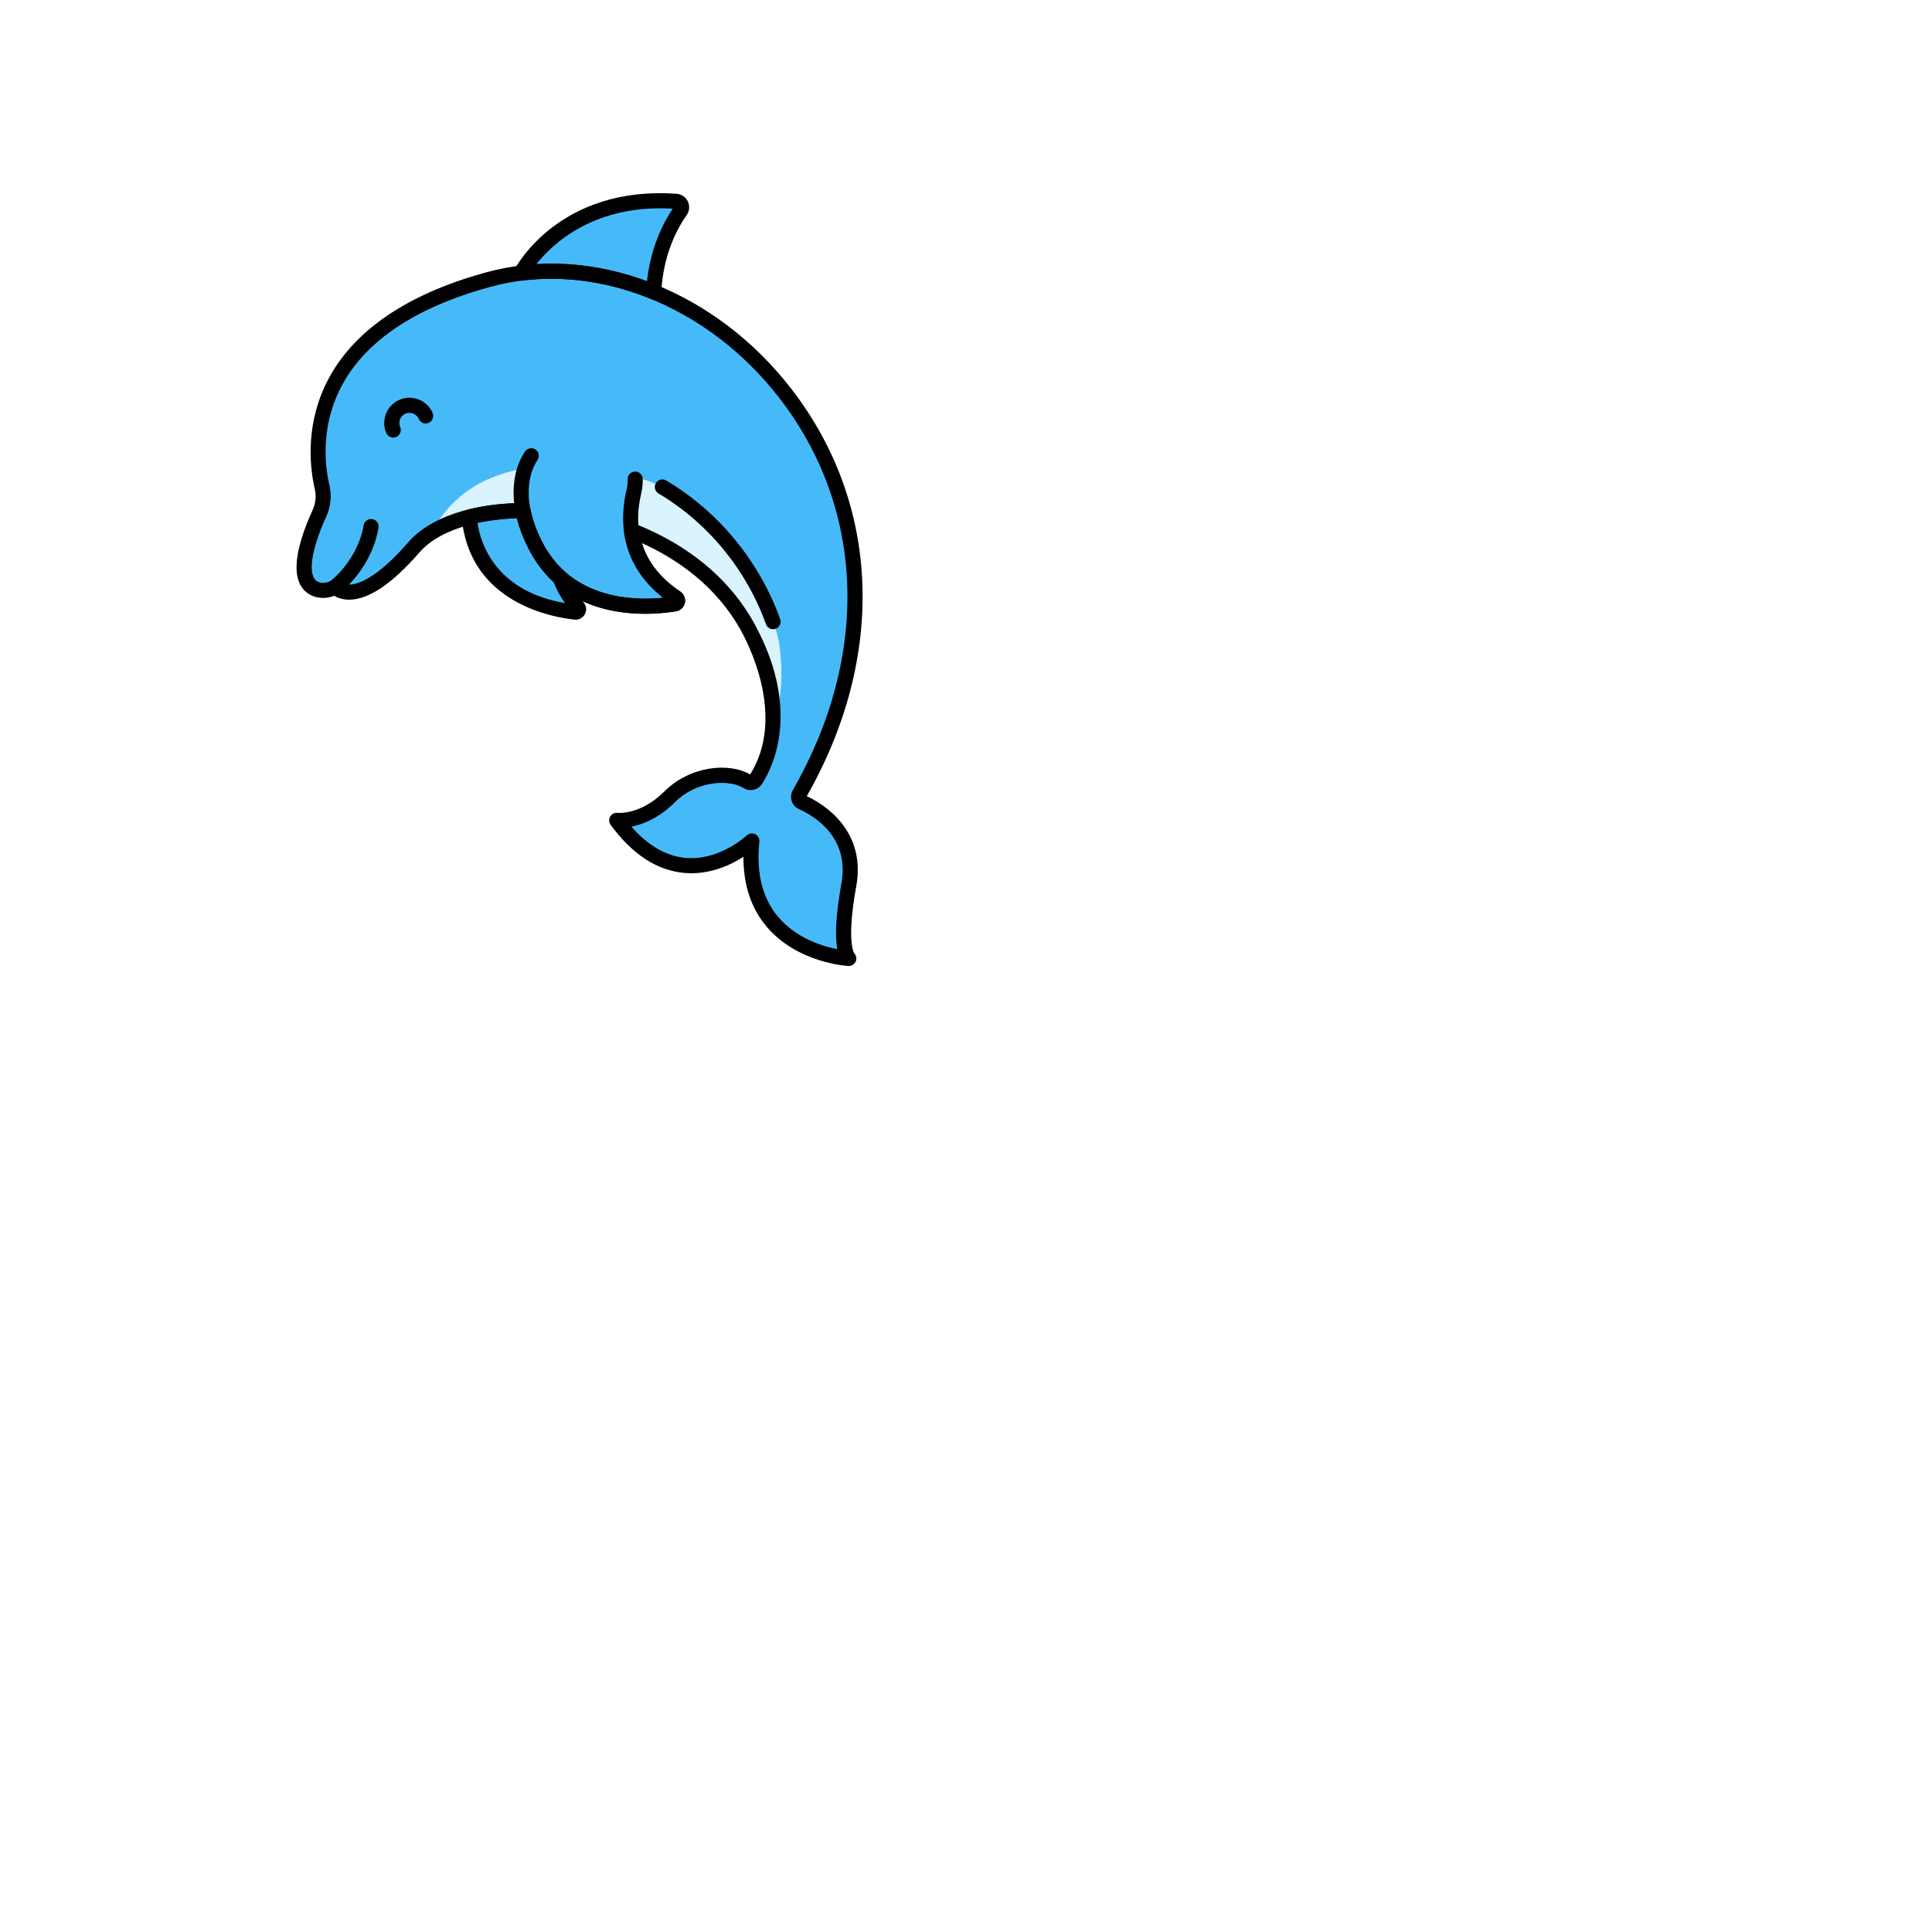
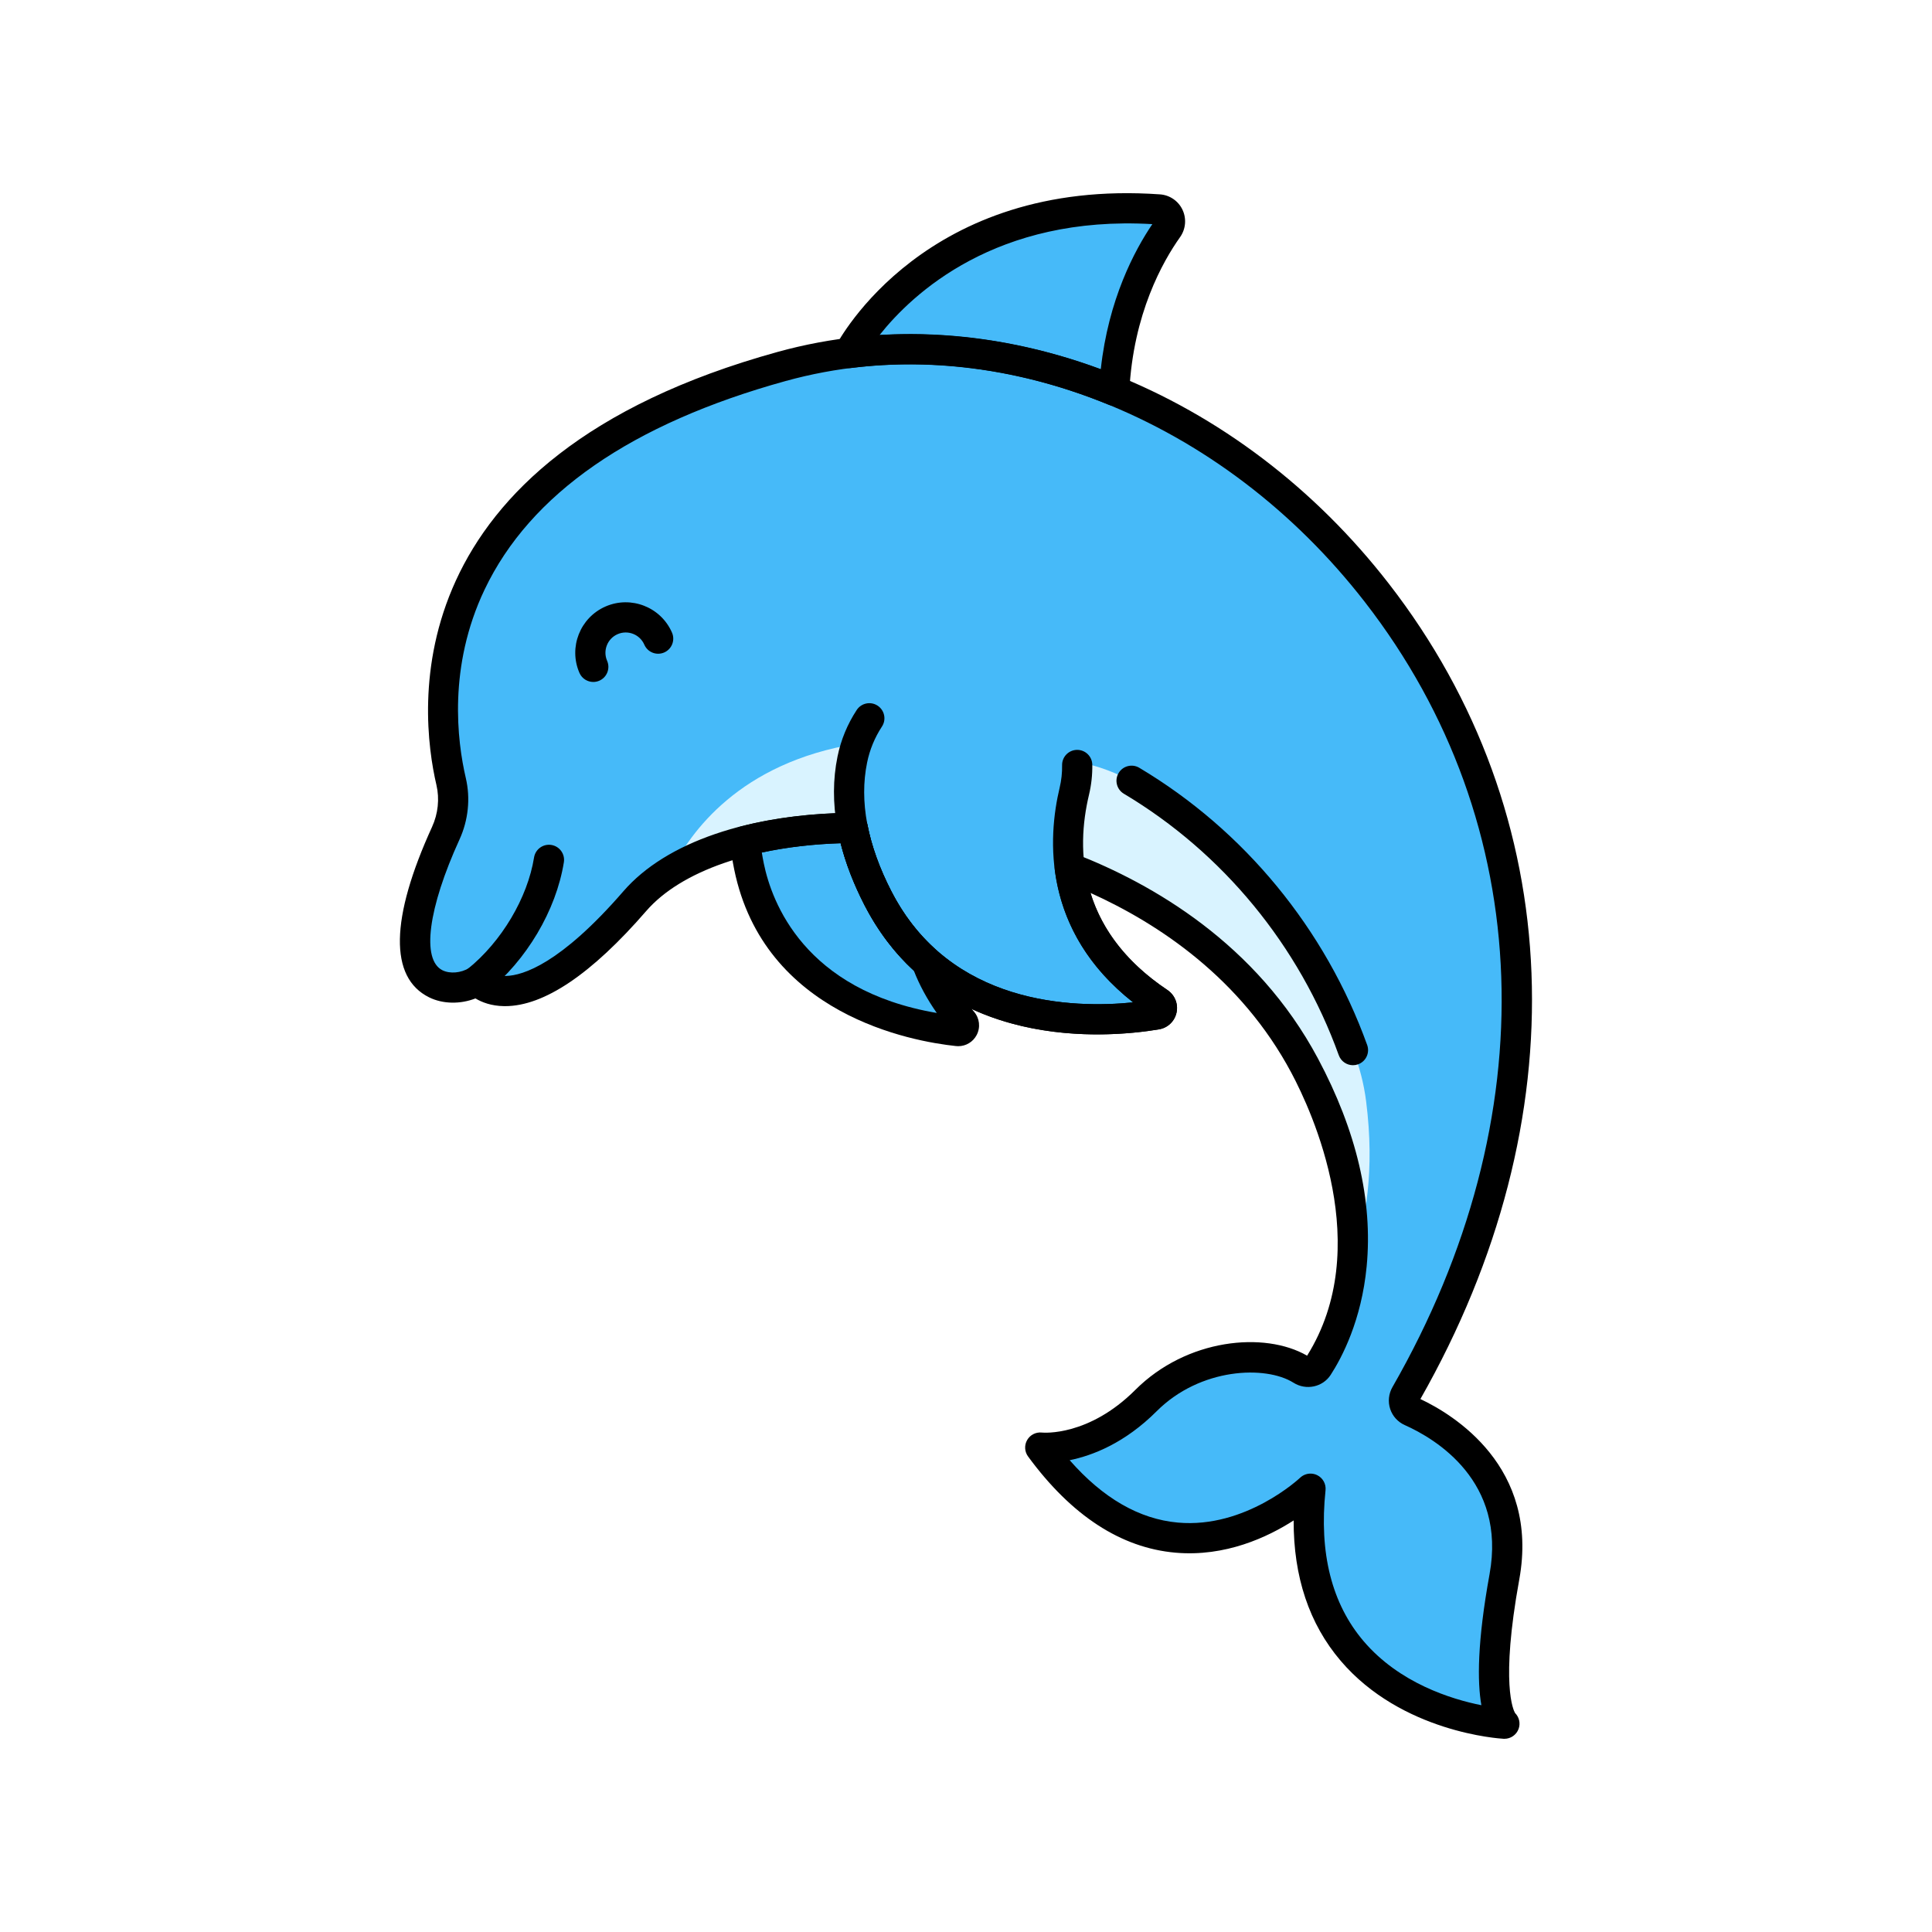
- <svg xmlns="http://www.w3.org/2000/svg" enable-background="new 0 0 512 512" height="100" viewBox="-64 -64 640 640" width="100">
+ <svg xmlns="http://www.w3.org/2000/svg" enable-background="new 0 0 512 512" height="100" viewBox="-32 -32 320 320" width="100">
  <path d="m201.682 201.749c-1.058-.472-1.46-1.748-.883-2.752 57.091-99.484-29.84-190.609-103.322-170.304-61.25 16.924-57.762 55.873-54.754 68.762.668 2.863.337 5.862-.884 8.536-3.313 7.258-8.668 21.473-1.662 24.954 2.098 1.042 4.9.733 6.863-.508s7.131 8.714 26.108-13.183c6.693-7.723 20.345-11.995 36.083-12.129.681 3.509 1.992 7.381 4.171 11.624 11.789 22.956 37.723 20.696 46.147 19.278.978-.165 1.237-1.43.413-1.982-10.035-6.719-13.812-14.932-14.776-22.301 15.929 6.195 30.442 16.89 38.905 32.758 14.338 26.883 5.681 44.515 2.211 49.863-.59.909-1.801 1.126-2.717.547-5.747-3.629-17.783-2.926-25.771 5.062-8.759 8.759-17.517 7.786-17.517 7.786 21.41 29.196 44.767 6.812 44.767 6.812-3.893 36.981 32.115 38.928 32.115 38.928s-3.893-2.92 0-24.33c3.149-17.317-10.257-25.085-15.497-27.421z" fill="#46baf9" />
  <path d="m159.962 134.046c-16.588-11.105-16.092-26.3-14.018-35.001.345-1.447.499-2.906.475-4.343l-10.325-5.157c-3.35-1.673-7.042-2.547-10.787-2.553l-13.318-.021c-1.328 2.023-2.304 4.322-2.818 6.83-1.197 5.84-.635 13.474 4.231 22.95 11.789 22.956 37.723 20.696 46.147 19.278.977-.167 1.237-1.432.413-1.983z" fill="#46baf9" />
  <path d="m109.171 93.799c.185-.905.451-1.771.751-2.619-19.438 3.125-27.662 14.733-30.762 21.091 7.41-4.56 18.136-7.046 30.07-7.147v.001c-.84-4.326-.72-8.101-.059-11.326z" fill="#d9f3ff" />
  <path d="m194.273 150.411c-.367-2.903-1.105-5.755-2.177-8.478-6.73-18.674-19.571-33.906-35.066-43.632-1.062-.666-2.175-1.246-3.312-1.773-1.476-.684-2.999-1.266-4.566-1.705-.856-.24-1.703-.469-2.539-.687l-.194.566c.024 1.438-.13 2.896-.475 4.343-.819 3.437-1.387 7.889-.758 12.7 15.929 6.195 30.442 16.89 38.905 32.758 6.927 12.988 8.48 23.809 7.85 32.136 2.289-6.163 3.782-14.754 2.332-26.228z" fill="#d9f3ff" />
  <path d="m121.481 127.315c-3.061-2.726-5.829-6.183-8.08-10.566-2.179-4.244-3.49-8.115-4.171-11.624-6.396.054-12.45.788-17.829 2.164.146 1.35.358 2.757.661 4.238 4.56 22.238 27.067 26.458 34.543 27.249.869.092 1.388-.92.819-1.583-2.877-3.359-4.773-6.679-5.943-9.878z" fill="#46baf9" />
  <path d="m159.96 2.689c-37.589-2.66-51.325 23.779-51.325 23.779l.015.007c14.83-1.863 29.877.478 43.9 6.234.679-13.475 5.828-22.603 8.87-26.882.897-1.261.083-3.029-1.46-3.138z" fill="#46baf9" />
  <path d="m66.268 80.954c-.965 0-1.884-.562-2.294-1.503-1.839-4.227.104-9.162 4.33-11 4.227-1.838 9.161.104 11 4.33.551 1.266-.029 2.739-1.295 3.29-1.269.551-2.74-.029-3.29-1.295-.739-1.699-2.721-2.479-4.42-1.74s-2.479 2.722-1.74 4.42c.551 1.266-.029 2.739-1.295 3.29-.325.141-.663.208-.996.208z" />
  <path d="m149.755 139.326c-11.912 0-29.33-3.428-38.578-21.435-4.503-8.771-6.002-17.044-4.456-24.593.565-2.758 1.634-5.349 3.177-7.7.757-1.154 2.309-1.476 3.462-.718 1.154.758 1.476 2.308.718 3.462-1.194 1.819-2.021 3.824-2.458 5.959-1.313 6.406.035 13.574 4.005 21.306 9.729 18.945 30.188 19.426 40.054 18.418-15.042-11.846-14.164-27.182-12.168-35.559.291-1.222.428-2.474.406-3.721-.023-1.38 1.077-2.519 2.458-2.542h.043c1.361 0 2.476 1.091 2.499 2.458.028 1.665-.154 3.335-.543 4.965-2.217 9.307-1.767 22.472 12.975 32.342 1.235.827 1.833 2.297 1.521 3.747-.31 1.443-1.452 2.534-2.911 2.78-2.211.37-5.839.831-10.204.831zm8.813-3.205h.01z" />
  <path d="m217.18 256c-.045 0-.091-.001-.136-.003-.684-.037-16.864-1.042-26.991-12.921-5.208-6.109-7.816-13.91-7.784-23.244-4.293 2.764-11.302 6.062-19.56 5.341-9.033-.787-17.252-6.148-24.428-15.934-.587-.8-.646-1.872-.148-2.73.497-.859 1.452-1.342 2.44-1.233.295.031 7.762.644 15.474-7.068 8.495-8.496 21.401-9.747 28.451-5.663 11.199-17.916.853-40.367-2.613-46.865-8.338-15.633-21.956-24.676-33.25-29.776 1.944 6.317 6.206 11.707 12.717 16.065 1.235.828 1.833 2.299 1.521 3.747-.31 1.441-1.452 2.532-2.909 2.778-8.255 1.389-36.15 4.006-48.787-20.602-1.78-3.466-3.101-6.896-3.94-10.226-14.519.465-26.464 4.606-32.201 11.226-9.062 10.457-16.928 15.757-23.381 15.757-.056 0-.111 0-.166-.001-2.127-.03-3.691-.646-4.741-1.277-2.507.979-5.415.942-7.684-.186-6.606-3.282-6.433-13.044.5-28.23.999-2.188 1.256-4.649.724-6.93-2.887-12.367-7.344-54.092 56.522-71.739 17.756-4.907 36.867-3.683 55.264 3.538 17.804 6.988 33.695 19.038 45.958 34.848 29.665 38.247 31.605 88.695 5.23 135.054 5.395 2.54 19.777 11.192 16.376 29.894-3.155 17.351-.951 21.684-.695 22.112.682.679.921 1.702.585 2.625-.36.989-1.302 1.643-2.348 1.643zm1.51-4.491c.001 0 .002.001.003.002-.001-.001-.002-.002-.003-.002zm-.005-.005c.001.001.003.002.004.003-.002-.001-.003-.002-.004-.003zm-.006-.004c.002.001.004.002.005.004-.001-.002-.003-.003-.005-.004zm-33.616-39.425c.375 0 .752.084 1.104.257.939.463 1.492 1.461 1.383 2.502-1.094 10.394 1.028 18.804 6.309 24.998 5.931 6.958 14.532 9.612 19.504 10.604-.683-3.855-.691-10.447 1.356-21.712 2.798-15.38-8.896-22.391-14.055-24.691-1.144-.51-2.021-1.484-2.409-2.672-.39-1.196-.253-2.511.375-3.607 25.642-44.682 23.941-93.287-4.549-130.019-11.711-15.099-26.868-26.599-43.834-33.258-17.382-6.822-35.4-7.988-52.104-3.373-25.545 7.057-42.328 18.684-49.883 34.558-6.066 12.745-4.548 25.034-3.103 31.225.782 3.352.411 6.954-1.044 10.143-5.218 11.428-6.326 19.937-2.825 21.677 1.236.615 3.093.454 4.415-.383 1.129-.712 2.506-.563 3.271.53.008 0 .865.852 2.846.793 2.779-.07 9-1.986 19.438-14.03 7.029-8.111 20.862-12.846 37.951-12.992 1.181.007 2.246.84 2.476 2.023.68 3.505 2.006 7.192 3.941 10.959 9.729 18.945 30.185 19.423 40.053 18.418-7.476-5.883-11.835-13.255-12.972-21.957-.115-.875.241-1.746.936-2.291s1.625-.683 2.449-.363c12.73 4.951 30.039 14.853 40.205 33.912 6.389 11.98 9.103 23.562 8.065 34.421-.856 8.966-4.104 15.113-5.963 17.979-1.315 2.027-4.072 2.61-6.148 1.301-4.595-2.901-15.442-2.511-22.669 4.715-5.299 5.299-10.647 7.346-14.411 8.113 5.517 6.292 11.533 9.762 17.929 10.333 11.226 1.01 20.149-7.339 20.237-7.424.476-.452 1.098-.689 1.726-.689zm17.638-12.61c.001 0 .002.001.003.001-.001 0-.002 0-.003-.001z" />
  <path d="m192.096 144.433c-1.024 0-1.984-.634-2.352-1.653-6.539-18.143-19.182-33.525-35.6-43.314-1.186-.707-1.574-2.242-.867-3.428s2.241-1.574 3.428-.867c17.409 10.38 30.813 26.686 37.742 45.914.469 1.299-.205 2.731-1.504 3.2-.28.1-.566.148-.847.148z" />
  <path d="m126.714 141.28c-.123 0-.247-.006-.372-.02-7.37-.78-31.8-5.192-36.73-29.232-.306-1.491-.534-2.954-.697-4.472-.133-1.236.662-2.382 1.866-2.69 5.594-1.431 11.794-2.186 18.428-2.242 1.181.007 2.246.84 2.476 2.023.68 3.505 2.006 7.192 3.941 10.959 1.975 3.847 4.505 7.157 7.519 9.841.308.274.544.621.686 1.009 1.141 3.122 2.989 6.187 5.494 9.108.932 1.087 1.104 2.606.44 3.871-.604 1.148-1.775 1.845-3.051 1.845zm-32.536-32.078c.097.607.208 1.212.333 1.822 1.306 6.369 6.69 21.006 28.649 24.755-1.597-2.274-2.871-4.622-3.805-7.017-3.271-3.017-6.021-6.671-8.179-10.872-1.78-3.466-3.101-6.897-3.94-10.227-4.632.148-9.008.663-13.058 1.539z" />
  <path d="m47.041 132.936c-.73 0-1.454-.318-1.947-.931-.867-1.075-.698-2.648.376-3.515 5.598-4.515 9.91-11.764 10.987-18.467.219-1.364 1.5-2.292 2.865-2.072 1.363.219 2.291 1.501 2.072 2.865-1.281 7.975-6.179 16.238-12.785 21.565-.463.374-1.017.555-1.568.555z" />
  <path d="m152.55 35.208c-.321 0-.644-.062-.949-.187-13.941-5.722-28.684-7.82-42.639-6.066-.457.058-.921-.013-1.34-.202-.626-.283-1.116-.814-1.341-1.463s-.181-1.365.136-1.975c.591-1.139 14.943-27.869 53.72-25.121 1.607.114 3.034 1.091 3.723 2.551.693 1.469.54 3.205-.401 4.529-2.863 4.027-7.763 12.702-8.411 25.56-.041.81-.473 1.55-1.157 1.985-.408.258-.873.389-1.341.389zm-33.892-11.854c10.542 0 21.289 1.961 31.666 5.803 1.253-11.559 5.604-19.705 8.541-24.034-25.865-1.509-39.716 11.482-45.188 18.378 1.653-.098 3.315-.147 4.981-.147z" />
</svg>
